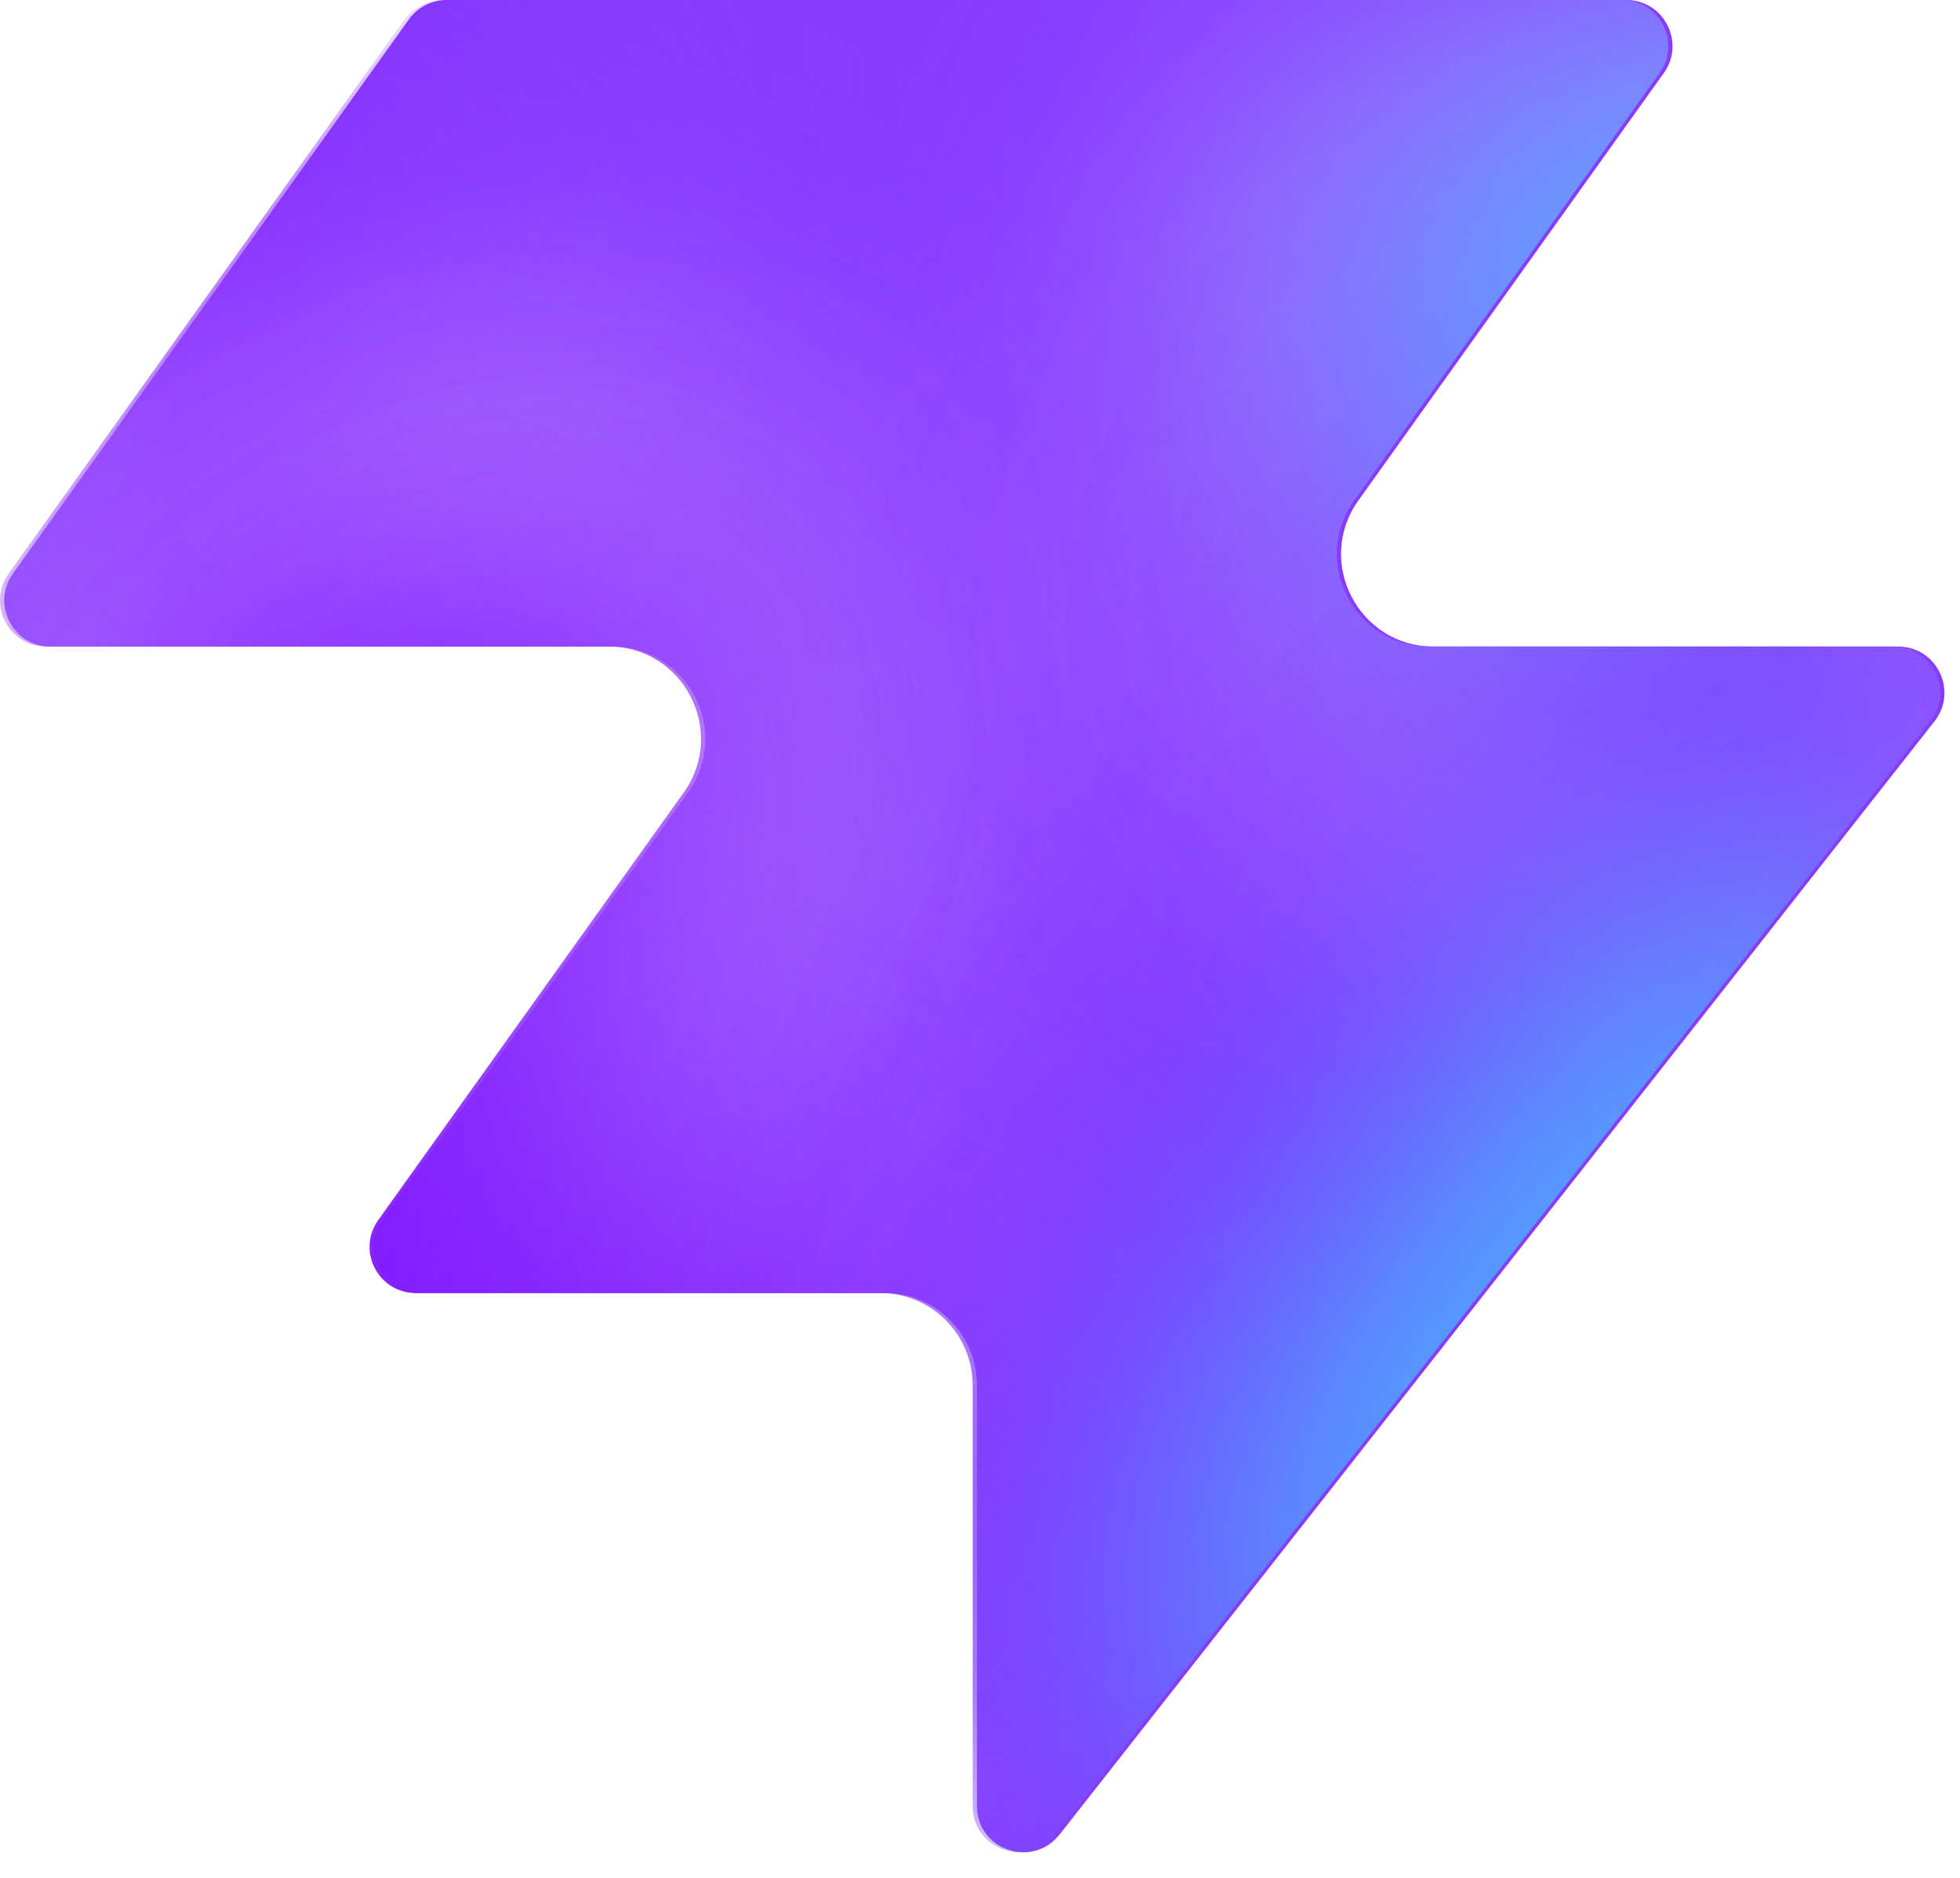
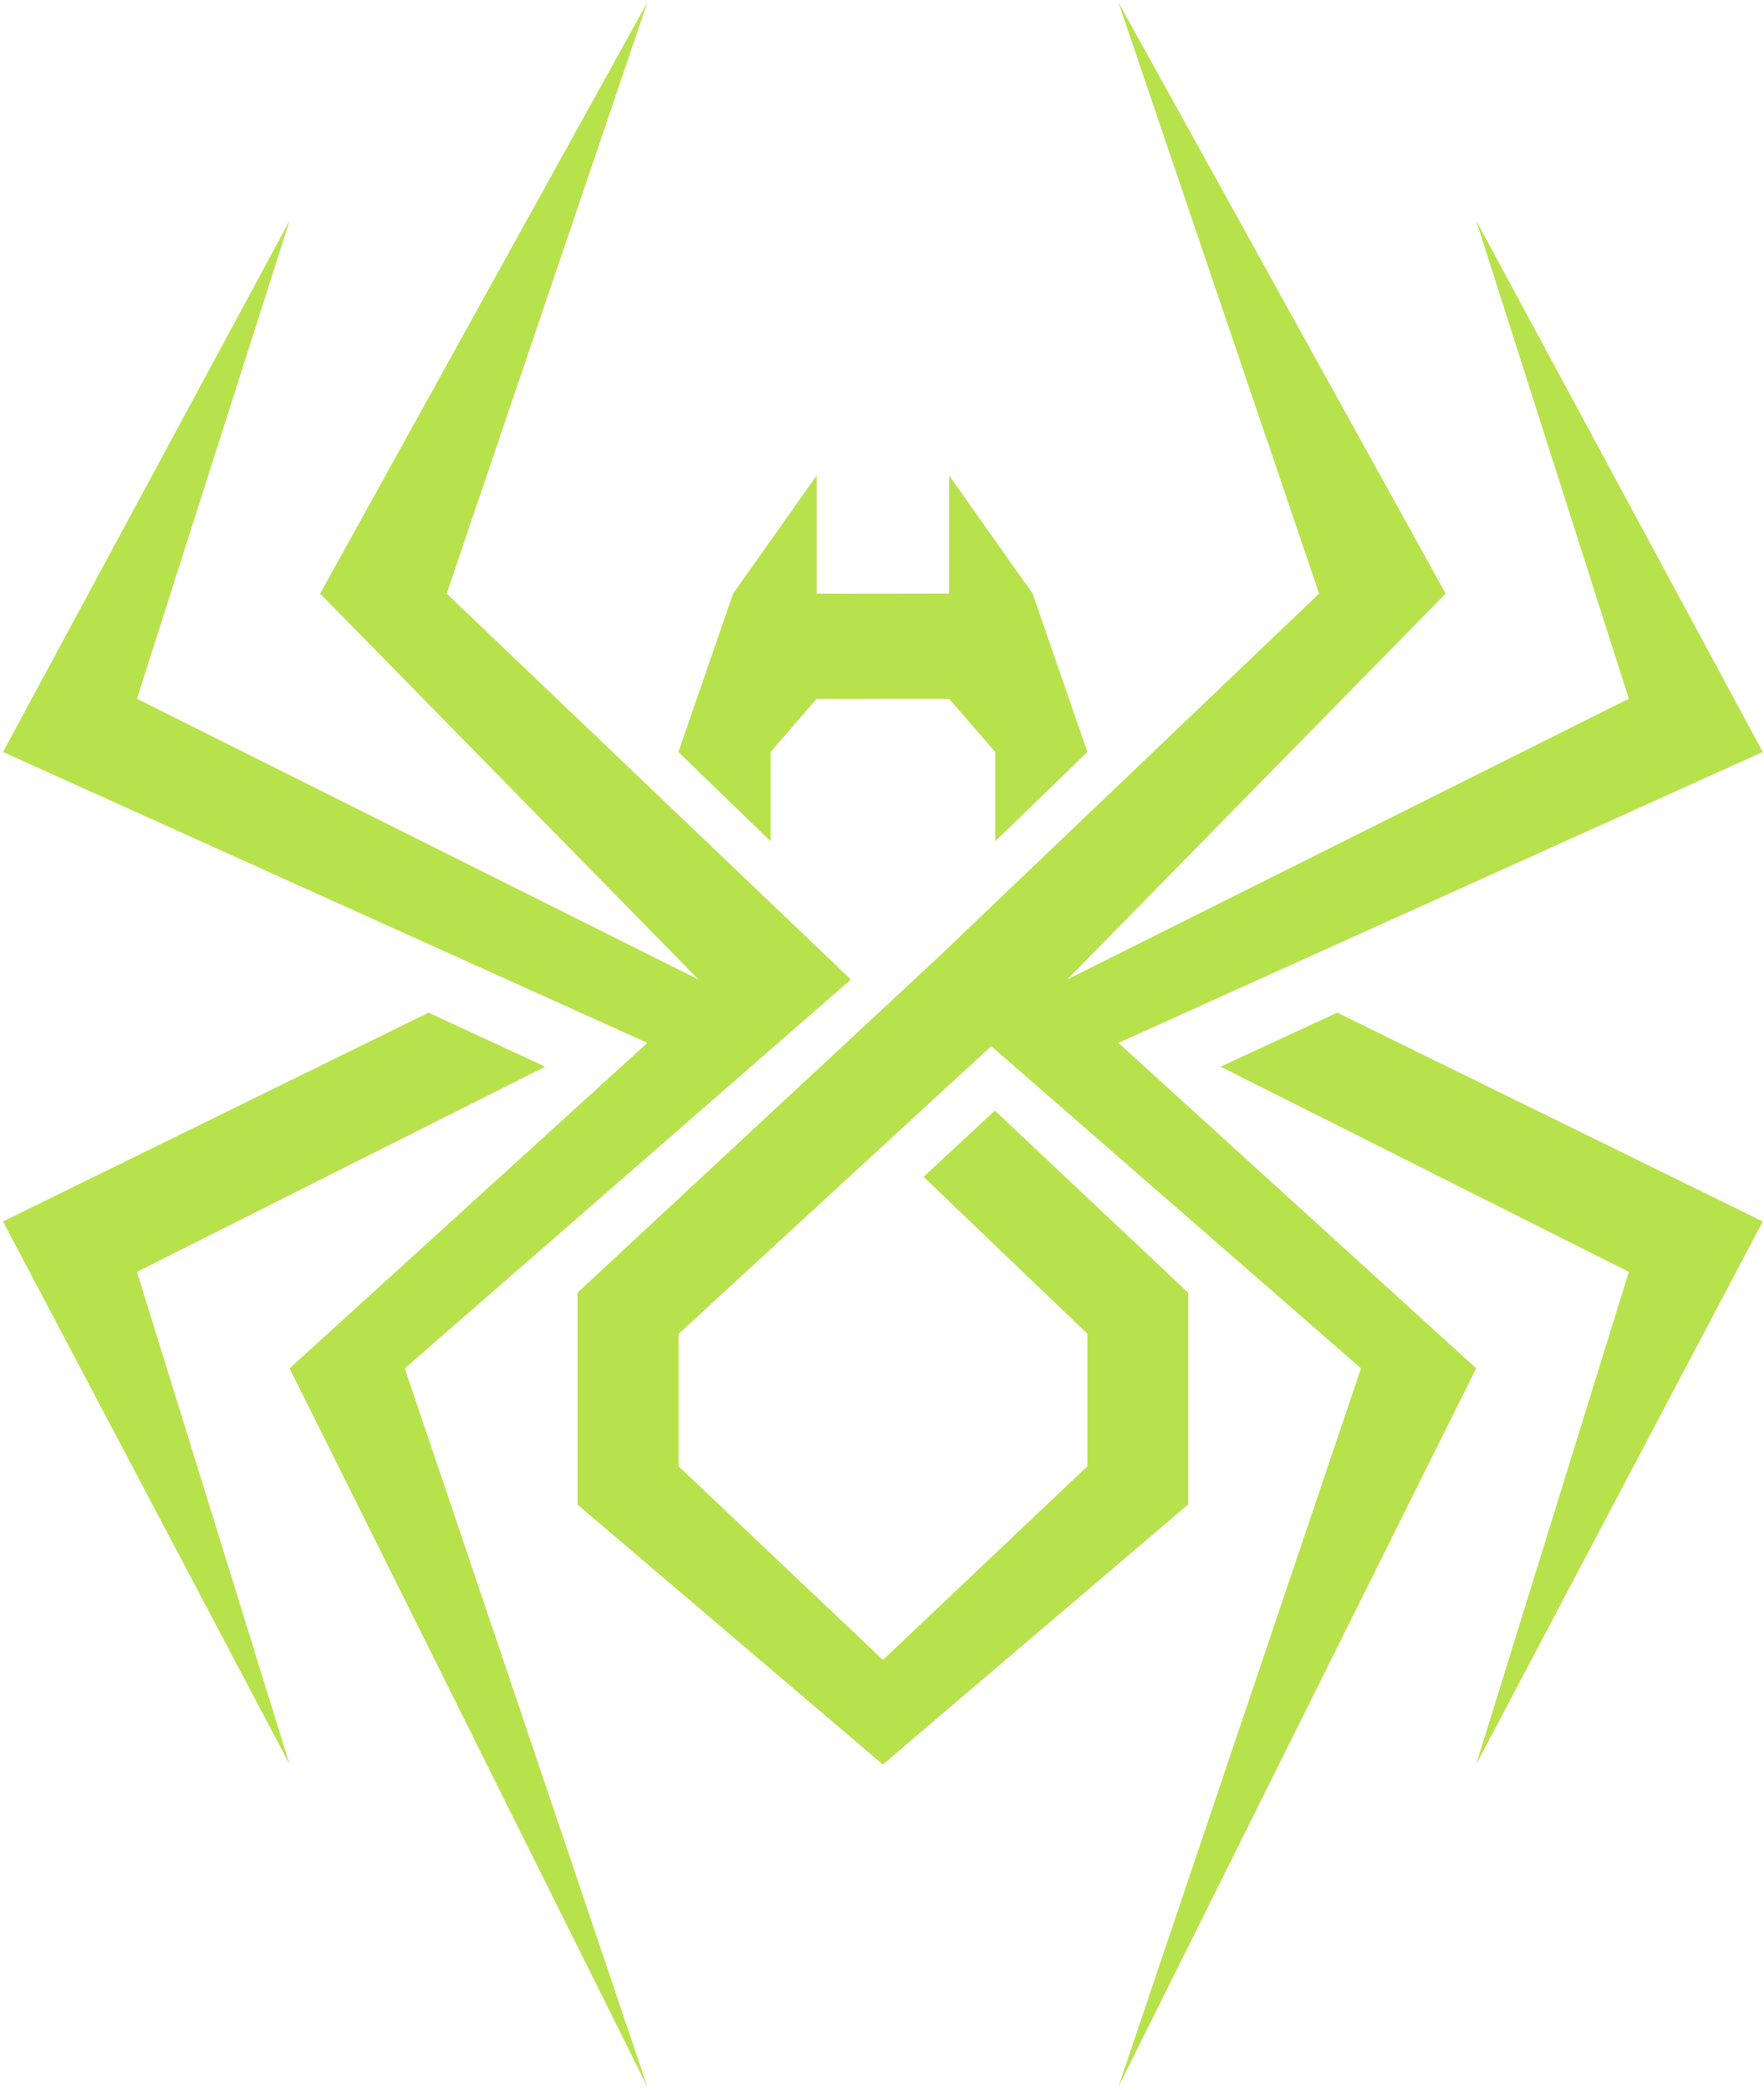
- <svg xmlns="http://www.w3.org/2000/svg" width="48" height="46" fill="none" viewBox="0 0 48 46">
-   <path fill="#863bff" d="M25.946 44.938c-.664.845-2.021.375-2.021-.698V33.937a2.26 2.26 0 0 0-2.262-2.262H10.287c-.92 0-1.456-1.04-.92-1.788l7.48-10.471c1.07-1.497 0-3.578-1.842-3.578H1.237c-.92 0-1.456-1.04-.92-1.788L10.013.474c.214-.297.556-.474.92-.474h28.894c.92 0 1.456 1.04.92 1.788l-7.48 10.471c-1.07 1.498 0 3.579 1.842 3.579h11.377c.943 0 1.473 1.088.89 1.83L25.947 44.94z" style="fill:#863bff;fill:color(display-p3 .525 .23 1);fill-opacity:1" />
-   <mask id="a" width="48" height="46" x="0" y="0" maskUnits="userSpaceOnUse" style="mask-type:alpha">
-     <path fill="#000" d="M25.842 44.938c-.664.844-2.021.375-2.021-.698V33.937a2.26 2.26 0 0 0-2.262-2.262H10.183c-.92 0-1.456-1.04-.92-1.788l7.48-10.471c1.07-1.498 0-3.579-1.842-3.579H1.133c-.92 0-1.456-1.04-.92-1.787L9.91.473c.214-.297.556-.474.92-.474h28.894c.92 0 1.456 1.04.92 1.788l-7.48 10.471c-1.07 1.498 0 3.578 1.842 3.578h11.377c.943 0 1.473 1.088.89 1.832L25.843 44.94z" style="fill:#000;fill-opacity:1" />
-   </mask>
-   <g mask="url(#a)">
-     <g filter="url(#b)">
-       <ellipse cx="5.508" cy="14.704" fill="#ede6ff" rx="5.508" ry="14.704" style="fill:#ede6ff;fill:color(display-p3 .927 .903 1);fill-opacity:1" transform="matrix(.00324 1 1 -.00324 -4.47 31.516)" />
-     </g>
-     <g filter="url(#c)">
-       <ellipse cx="10.399" cy="29.851" fill="#ede6ff" rx="10.399" ry="29.851" style="fill:#ede6ff;fill:color(display-p3 .927 .903 1);fill-opacity:1" transform="matrix(.00324 1 1 -.00324 -39.328 7.883)" />
-     </g>
-     <g filter="url(#d)">
-       <ellipse cx="5.508" cy="30.487" fill="#7e14ff" rx="5.508" ry="30.487" style="fill:#7e14ff;fill:color(display-p3 .492 .077 1);fill-opacity:1" transform="rotate(89.814 -25.913 -14.639)scale(1 -1)" />
-     </g>
-     <g filter="url(#e)">
-       <ellipse cx="5.508" cy="30.599" fill="#7e14ff" rx="5.508" ry="30.599" style="fill:#7e14ff;fill:color(display-p3 .492 .077 1);fill-opacity:1" transform="rotate(89.814 -32.644 -3.334)scale(1 -1)" />
-     </g>
-     <g filter="url(#f)">
-       <ellipse cx="5.508" cy="30.599" fill="#7e14ff" rx="5.508" ry="30.599" style="fill:#7e14ff;fill:color(display-p3 .492 .077 1);fill-opacity:1" transform="matrix(.00324 1 1 -.00324 -34.34 30.47)" />
-     </g>
-     <g filter="url(#g)">
-       <ellipse cx="14.072" cy="22.078" fill="#ede6ff" rx="14.072" ry="22.078" style="fill:#ede6ff;fill:color(display-p3 .927 .903 1);fill-opacity:1" transform="rotate(93.35 24.506 48.493)scale(-1 1)" />
-     </g>
-     <g filter="url(#h)">
-       <ellipse cx="3.47" cy="21.501" fill="#7e14ff" rx="3.47" ry="21.501" style="fill:#7e14ff;fill:color(display-p3 .492 .077 1);fill-opacity:1" transform="rotate(89.009 28.708 47.59)scale(-1 1)" />
-     </g>
-     <g filter="url(#i)">
-       <ellipse cx="3.47" cy="21.501" fill="#7e14ff" rx="3.47" ry="21.501" style="fill:#7e14ff;fill:color(display-p3 .492 .077 1);fill-opacity:1" transform="rotate(89.009 28.708 47.59)scale(-1 1)" />
-     </g>
-     <g filter="url(#j)">
-       <ellipse cx=".387" cy="8.972" fill="#7e14ff" rx="4.407" ry="29.108" style="fill:#7e14ff;fill:color(display-p3 .492 .077 1);fill-opacity:1" transform="rotate(39.51 .387 8.972)" />
-     </g>
-     <g filter="url(#k)">
-       <ellipse cx="47.523" cy="-6.092" fill="#7e14ff" rx="4.407" ry="29.108" style="fill:#7e14ff;fill:color(display-p3 .492 .077 1);fill-opacity:1" transform="rotate(37.892 47.523 -6.092)" />
-     </g>
-     <g filter="url(#l)">
-       <ellipse cx="41.412" cy="6.333" fill="#47bfff" rx="5.971" ry="9.665" style="fill:#47bfff;fill:color(display-p3 .28 .748 1);fill-opacity:1" transform="rotate(37.892 41.412 6.333)" />
-     </g>
-     <g filter="url(#m)">
-       <ellipse cx="-1.879" cy="38.332" fill="#7e14ff" rx="4.407" ry="29.108" style="fill:#7e14ff;fill:color(display-p3 .492 .077 1);fill-opacity:1" transform="rotate(37.892 -1.88 38.332)" />
-     </g>
-     <g filter="url(#n)">
-       <ellipse cx="-1.879" cy="38.332" fill="#7e14ff" rx="4.407" ry="29.108" style="fill:#7e14ff;fill:color(display-p3 .492 .077 1);fill-opacity:1" transform="rotate(37.892 -1.88 38.332)" />
-     </g>
-     <g filter="url(#o)">
-       <ellipse cx="35.651" cy="29.907" fill="#7e14ff" rx="4.407" ry="29.108" style="fill:#7e14ff;fill:color(display-p3 .492 .077 1);fill-opacity:1" transform="rotate(37.892 35.651 29.907)" />
-     </g>
-     <g filter="url(#p)">
-       <ellipse cx="38.418" cy="32.4" fill="#47bfff" rx="5.971" ry="15.297" style="fill:#47bfff;fill:color(display-p3 .28 .748 1);fill-opacity:1" transform="rotate(37.892 38.418 32.4)" />
-     </g>
+ <svg xmlns="http://www.w3.org/2000/svg" width="162mm" height="192mm" viewBox="0 0 162 192" version="1.1" id="svg1">
+   <defs id="defs1" />
+   <g id="layer1" transform="translate(-31.73885,-36.57325)">
+     <path style="display:inline;mix-blend-mode:normal;fill:#b7e24b;fill-opacity:1;stroke-width:0.265" d="M 32.015,105.657 58.341,56.841 44.318,100.762 95.911,126.559 61.147,91.105 91.212,36.777 72.772,91.105 109.905,126.559 68.924,162.278 91.212,228.291 58.341,162.278 91.212,132.38 Z" id="path31" />
+     <path style="display:inline;fill:#b7e24b;fill-opacity:1;stroke-width:0.265" d="m 94.059,105.657 5.027,-14.552 7.673,-10.848 v 10.848 l 12.105,0.156 0.099,9.464 -12.204,0.037 -4.233,4.895 v 8.202 z" id="path32" />
+     <path style="display:inline;fill:#b7e24b;fill-opacity:1;stroke-width:0.265" d="m 32.015,148.784 39.092,-19.182 10.716,4.961 -37.505,18.852 14.023,45.244 z" id="path35" />
+     <path style="display:inline;fill:#b7e24b;fill-opacity:1;stroke-width:0.265" d="m 112.845,189.067 v 9.591 L 84.799,174.779 v -19.447 l 32.511,-30.229 5.788,7.276 -29.038,26.723 v 12.171 z" id="path40" />
+     <path style="display:inline;mix-blend-mode:normal;fill:#b7e24b;fill-opacity:1;stroke-width:0.265" d="m 193.674,105.657 -26.326,-48.816 14.023,43.921 -51.594,25.797 34.765,-35.454 -30.065,-54.328 18.439,54.328 -37.133,35.454 40.981,35.719 -22.288,66.014 32.871,-66.014 -32.871,-29.898 z" id="path41" />
+     <path style="display:inline;fill:#b7e24b;fill-opacity:1;stroke-width:0.265" d="m 131.629,105.657 -5.027,-14.552 -7.673,-10.848 v 10.848 l -12.171,0.023 v 9.629 l 12.171,0.004 4.233,4.895 v 8.202 z" id="path42" />
+     <path style="display:inline;fill:#b7e24b;fill-opacity:1;stroke-width:0.265" d="m 193.674,148.784 -39.092,-19.182 -10.716,4.961 37.505,18.852 -14.023,45.244 z" id="path43" />
+     <path style="display:inline;fill:#b7e24b;fill-opacity:1;stroke-width:0.265" d="m 112.844,189.067 v 9.591 l 28.046,-23.879 v -19.447 l -17.76,-16.735 -6.548,6.085 15.048,14.42 v 12.171 z" id="path44" />
+     <path style="display:inline;fill:#b7e24b;fill-opacity:1;stroke-width:0.265" d="m 118.116,194.109 -5.269,4.559 -28.046,-23.879 v -19.447 l 32.511,-30.229 5.788,7.276 -29.038,26.723 v 12.171 z" id="path40-5" />
  </g>
-   <defs>
-     <filter id="b" width="60.045" height="41.654" x="-19.77" y="16.149" color-interpolation-filters="sRGB" filterUnits="userSpaceOnUse">
-       <feFlood flood-opacity="0" result="BackgroundImageFix" />
-       <feBlend in="SourceGraphic" in2="BackgroundImageFix" result="shape" />
-       <feGaussianBlur result="effect1_foregroundBlur_2002_17158" stdDeviation="7.659" />
-     </filter>
-     <filter id="c" width="90.34" height="51.437" x="-54.613" y="-7.533" color-interpolation-filters="sRGB" filterUnits="userSpaceOnUse">
-       <feFlood flood-opacity="0" result="BackgroundImageFix" />
-       <feBlend in="SourceGraphic" in2="BackgroundImageFix" result="shape" />
-       <feGaussianBlur result="effect1_foregroundBlur_2002_17158" stdDeviation="7.659" />
-     </filter>
-     <filter id="d" width="79.355" height="29.4" x="-49.64" y="2.03" color-interpolation-filters="sRGB" filterUnits="userSpaceOnUse">
-       <feFlood flood-opacity="0" result="BackgroundImageFix" />
-       <feBlend in="SourceGraphic" in2="BackgroundImageFix" result="shape" />
-       <feGaussianBlur result="effect1_foregroundBlur_2002_17158" stdDeviation="4.596" />
-     </filter>
-     <filter id="e" width="79.579" height="29.4" x="-45.045" y="20.029" color-interpolation-filters="sRGB" filterUnits="userSpaceOnUse">
-       <feFlood flood-opacity="0" result="BackgroundImageFix" />
-       <feBlend in="SourceGraphic" in2="BackgroundImageFix" result="shape" />
-       <feGaussianBlur result="effect1_foregroundBlur_2002_17158" stdDeviation="4.596" />
-     </filter>
-     <filter id="f" width="79.579" height="29.4" x="-43.513" y="21.178" color-interpolation-filters="sRGB" filterUnits="userSpaceOnUse">
-       <feFlood flood-opacity="0" result="BackgroundImageFix" />
-       <feBlend in="SourceGraphic" in2="BackgroundImageFix" result="shape" />
-       <feGaussianBlur result="effect1_foregroundBlur_2002_17158" stdDeviation="4.596" />
-     </filter>
-     <filter id="g" width="74.749" height="58.852" x="15.756" y="-17.901" color-interpolation-filters="sRGB" filterUnits="userSpaceOnUse">
-       <feFlood flood-opacity="0" result="BackgroundImageFix" />
-       <feBlend in="SourceGraphic" in2="BackgroundImageFix" result="shape" />
-       <feGaussianBlur result="effect1_foregroundBlur_2002_17158" stdDeviation="7.659" />
-     </filter>
-     <filter id="h" width="61.377" height="25.362" x="23.548" y="2.284" color-interpolation-filters="sRGB" filterUnits="userSpaceOnUse">
-       <feFlood flood-opacity="0" result="BackgroundImageFix" />
-       <feBlend in="SourceGraphic" in2="BackgroundImageFix" result="shape" />
-       <feGaussianBlur result="effect1_foregroundBlur_2002_17158" stdDeviation="4.596" />
-     </filter>
-     <filter id="i" width="61.377" height="25.362" x="23.548" y="2.284" color-interpolation-filters="sRGB" filterUnits="userSpaceOnUse">
-       <feFlood flood-opacity="0" result="BackgroundImageFix" />
-       <feBlend in="SourceGraphic" in2="BackgroundImageFix" result="shape" />
-       <feGaussianBlur result="effect1_foregroundBlur_2002_17158" stdDeviation="4.596" />
-     </filter>
-     <filter id="j" width="56.045" height="63.649" x="-27.636" y="-22.853" color-interpolation-filters="sRGB" filterUnits="userSpaceOnUse">
-       <feFlood flood-opacity="0" result="BackgroundImageFix" />
-       <feBlend in="SourceGraphic" in2="BackgroundImageFix" result="shape" />
-       <feGaussianBlur result="effect1_foregroundBlur_2002_17158" stdDeviation="4.596" />
-     </filter>
-     <filter id="k" width="54.814" height="64.646" x="20.116" y="-38.415" color-interpolation-filters="sRGB" filterUnits="userSpaceOnUse">
-       <feFlood flood-opacity="0" result="BackgroundImageFix" />
-       <feBlend in="SourceGraphic" in2="BackgroundImageFix" result="shape" />
-       <feGaussianBlur result="effect1_foregroundBlur_2002_17158" stdDeviation="4.596" />
-     </filter>
-     <filter id="l" width="33.541" height="35.313" x="24.641" y="-11.323" color-interpolation-filters="sRGB" filterUnits="userSpaceOnUse">
-       <feFlood flood-opacity="0" result="BackgroundImageFix" />
-       <feBlend in="SourceGraphic" in2="BackgroundImageFix" result="shape" />
-       <feGaussianBlur result="effect1_foregroundBlur_2002_17158" stdDeviation="4.596" />
-     </filter>
-     <filter id="m" width="54.814" height="64.646" x="-29.286" y="6.009" color-interpolation-filters="sRGB" filterUnits="userSpaceOnUse">
-       <feFlood flood-opacity="0" result="BackgroundImageFix" />
-       <feBlend in="SourceGraphic" in2="BackgroundImageFix" result="shape" />
-       <feGaussianBlur result="effect1_foregroundBlur_2002_17158" stdDeviation="4.596" />
-     </filter>
-     <filter id="n" width="54.814" height="64.646" x="-29.286" y="6.009" color-interpolation-filters="sRGB" filterUnits="userSpaceOnUse">
-       <feFlood flood-opacity="0" result="BackgroundImageFix" />
-       <feBlend in="SourceGraphic" in2="BackgroundImageFix" result="shape" />
-       <feGaussianBlur result="effect1_foregroundBlur_2002_17158" stdDeviation="4.596" />
-     </filter>
-     <filter id="o" width="54.814" height="64.646" x="8.244" y="-2.416" color-interpolation-filters="sRGB" filterUnits="userSpaceOnUse">
-       <feFlood flood-opacity="0" result="BackgroundImageFix" />
-       <feBlend in="SourceGraphic" in2="BackgroundImageFix" result="shape" />
-       <feGaussianBlur result="effect1_foregroundBlur_2002_17158" stdDeviation="4.596" />
-     </filter>
-     <filter id="p" width="39.409" height="43.623" x="18.713" y="10.588" color-interpolation-filters="sRGB" filterUnits="userSpaceOnUse">
-       <feFlood flood-opacity="0" result="BackgroundImageFix" />
-       <feBlend in="SourceGraphic" in2="BackgroundImageFix" result="shape" />
-       <feGaussianBlur result="effect1_foregroundBlur_2002_17158" stdDeviation="4.596" />
-     </filter>
-   </defs>
</svg>
